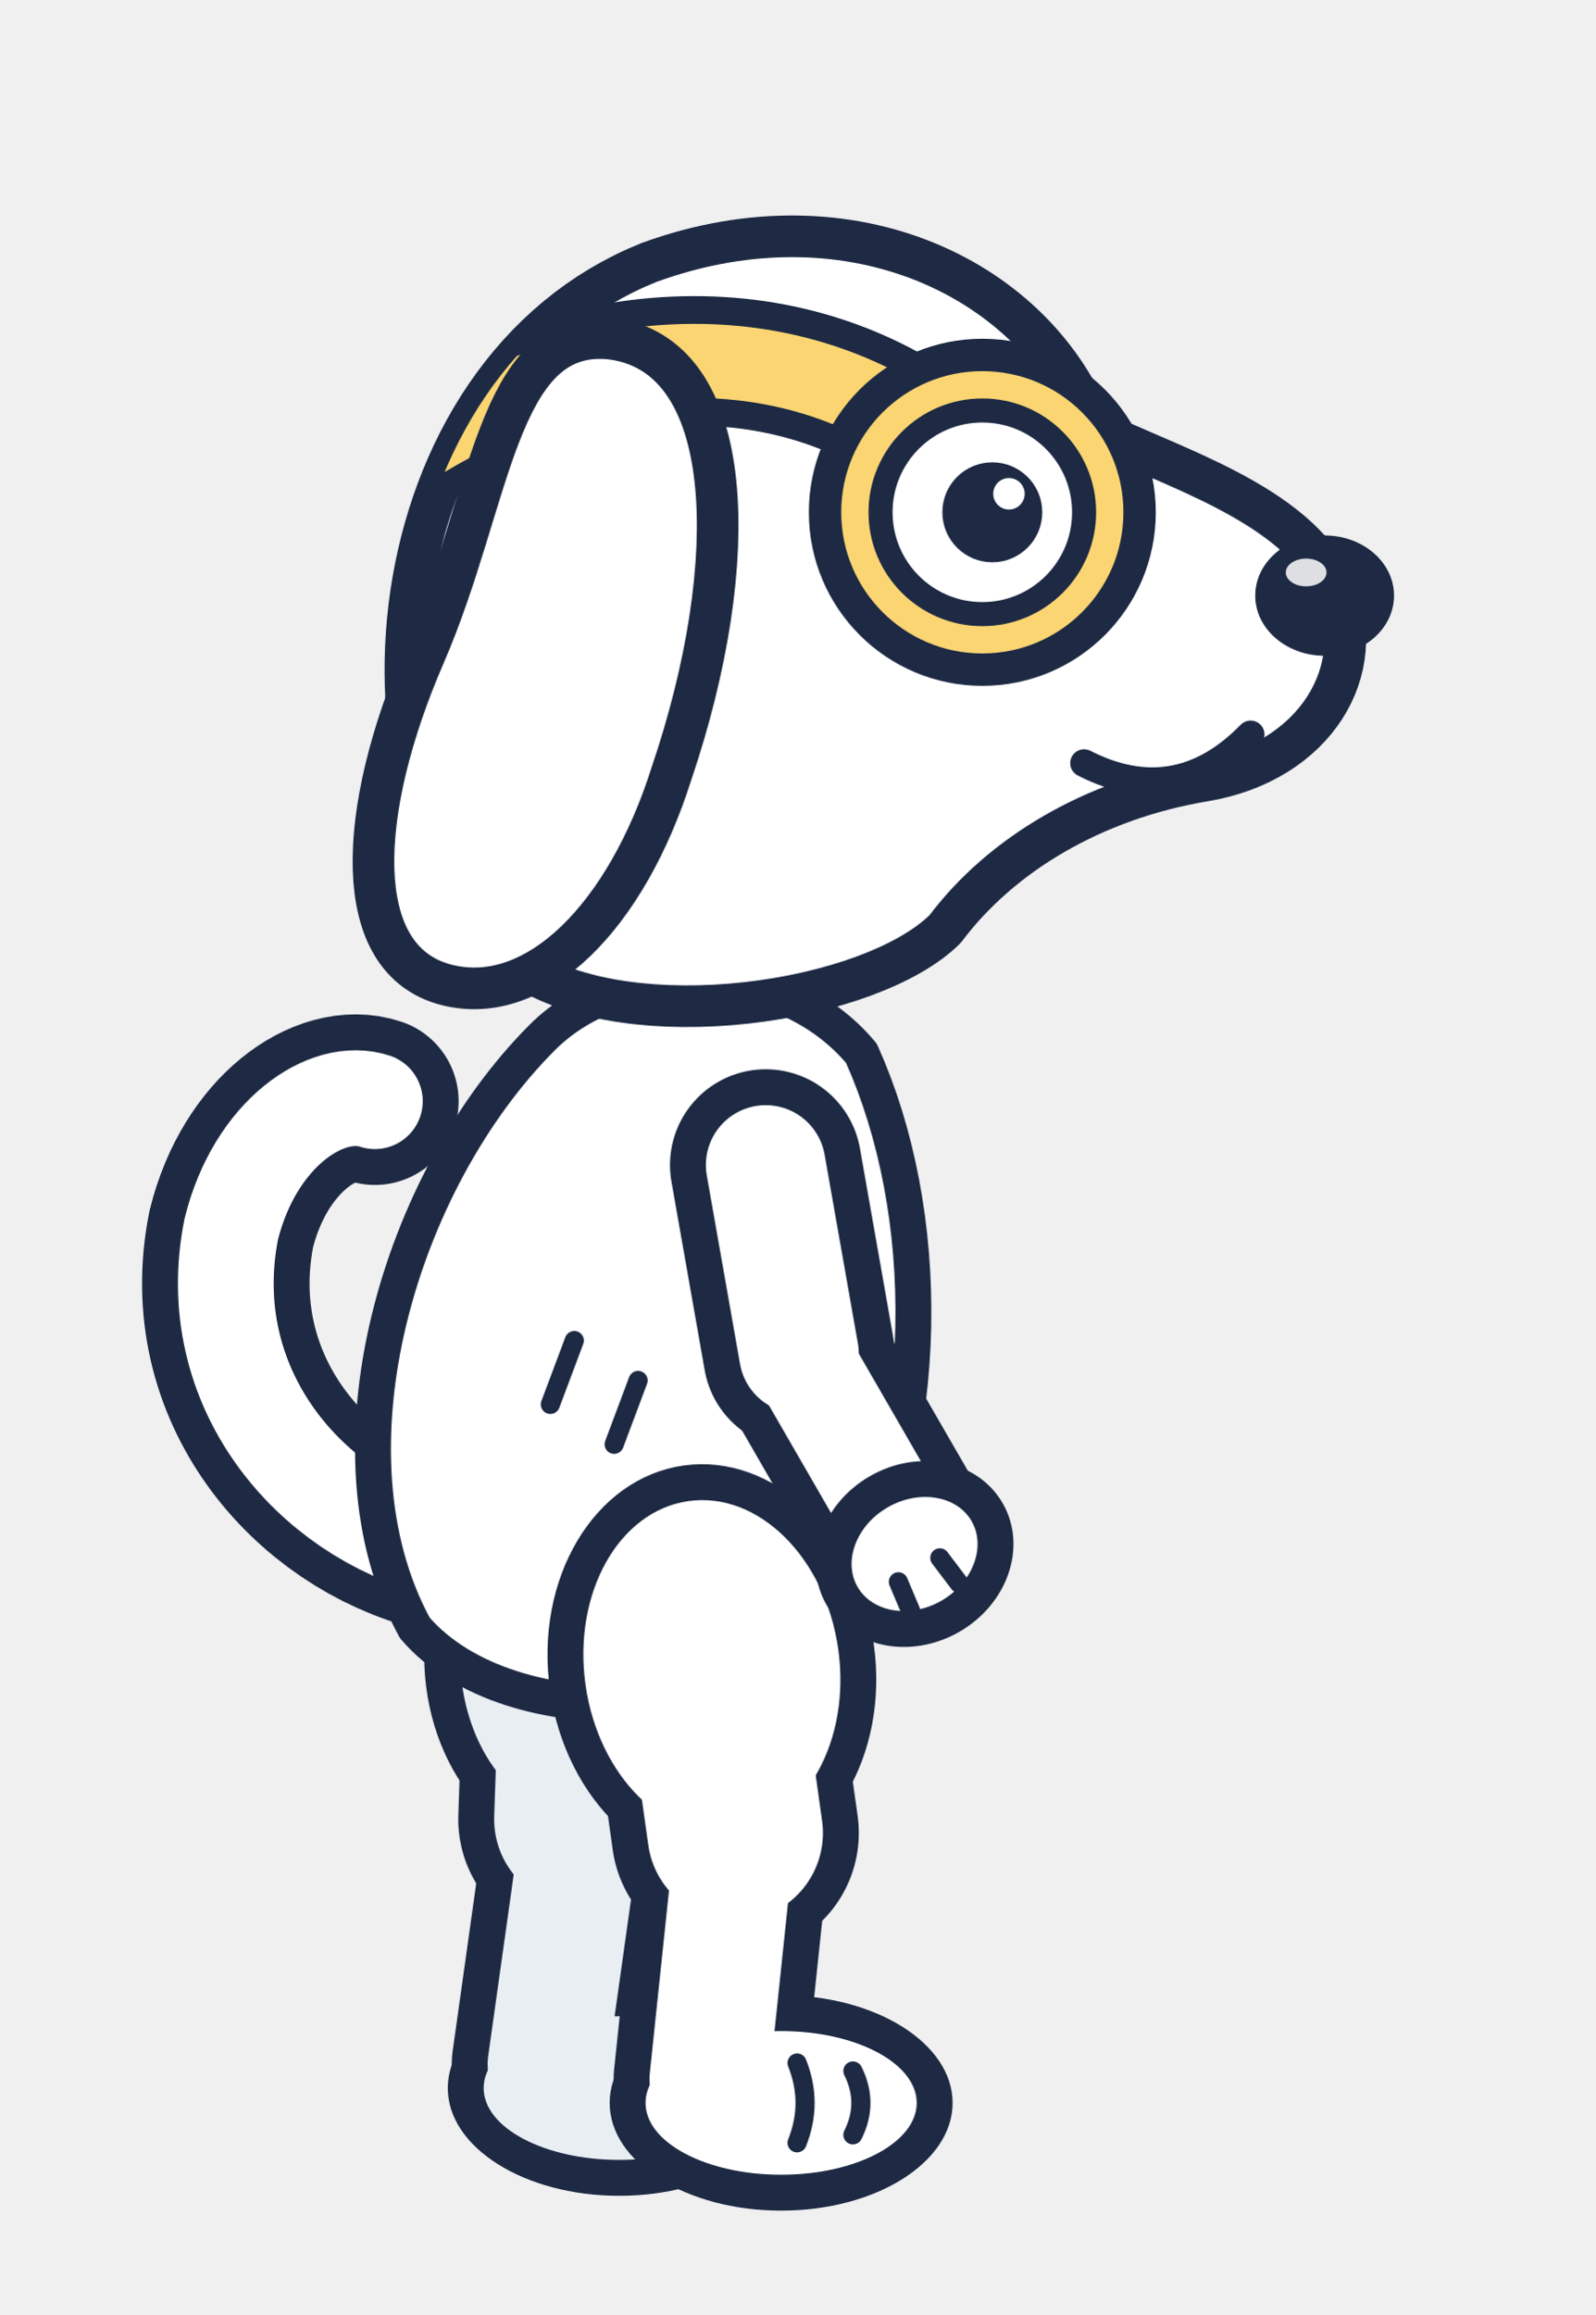
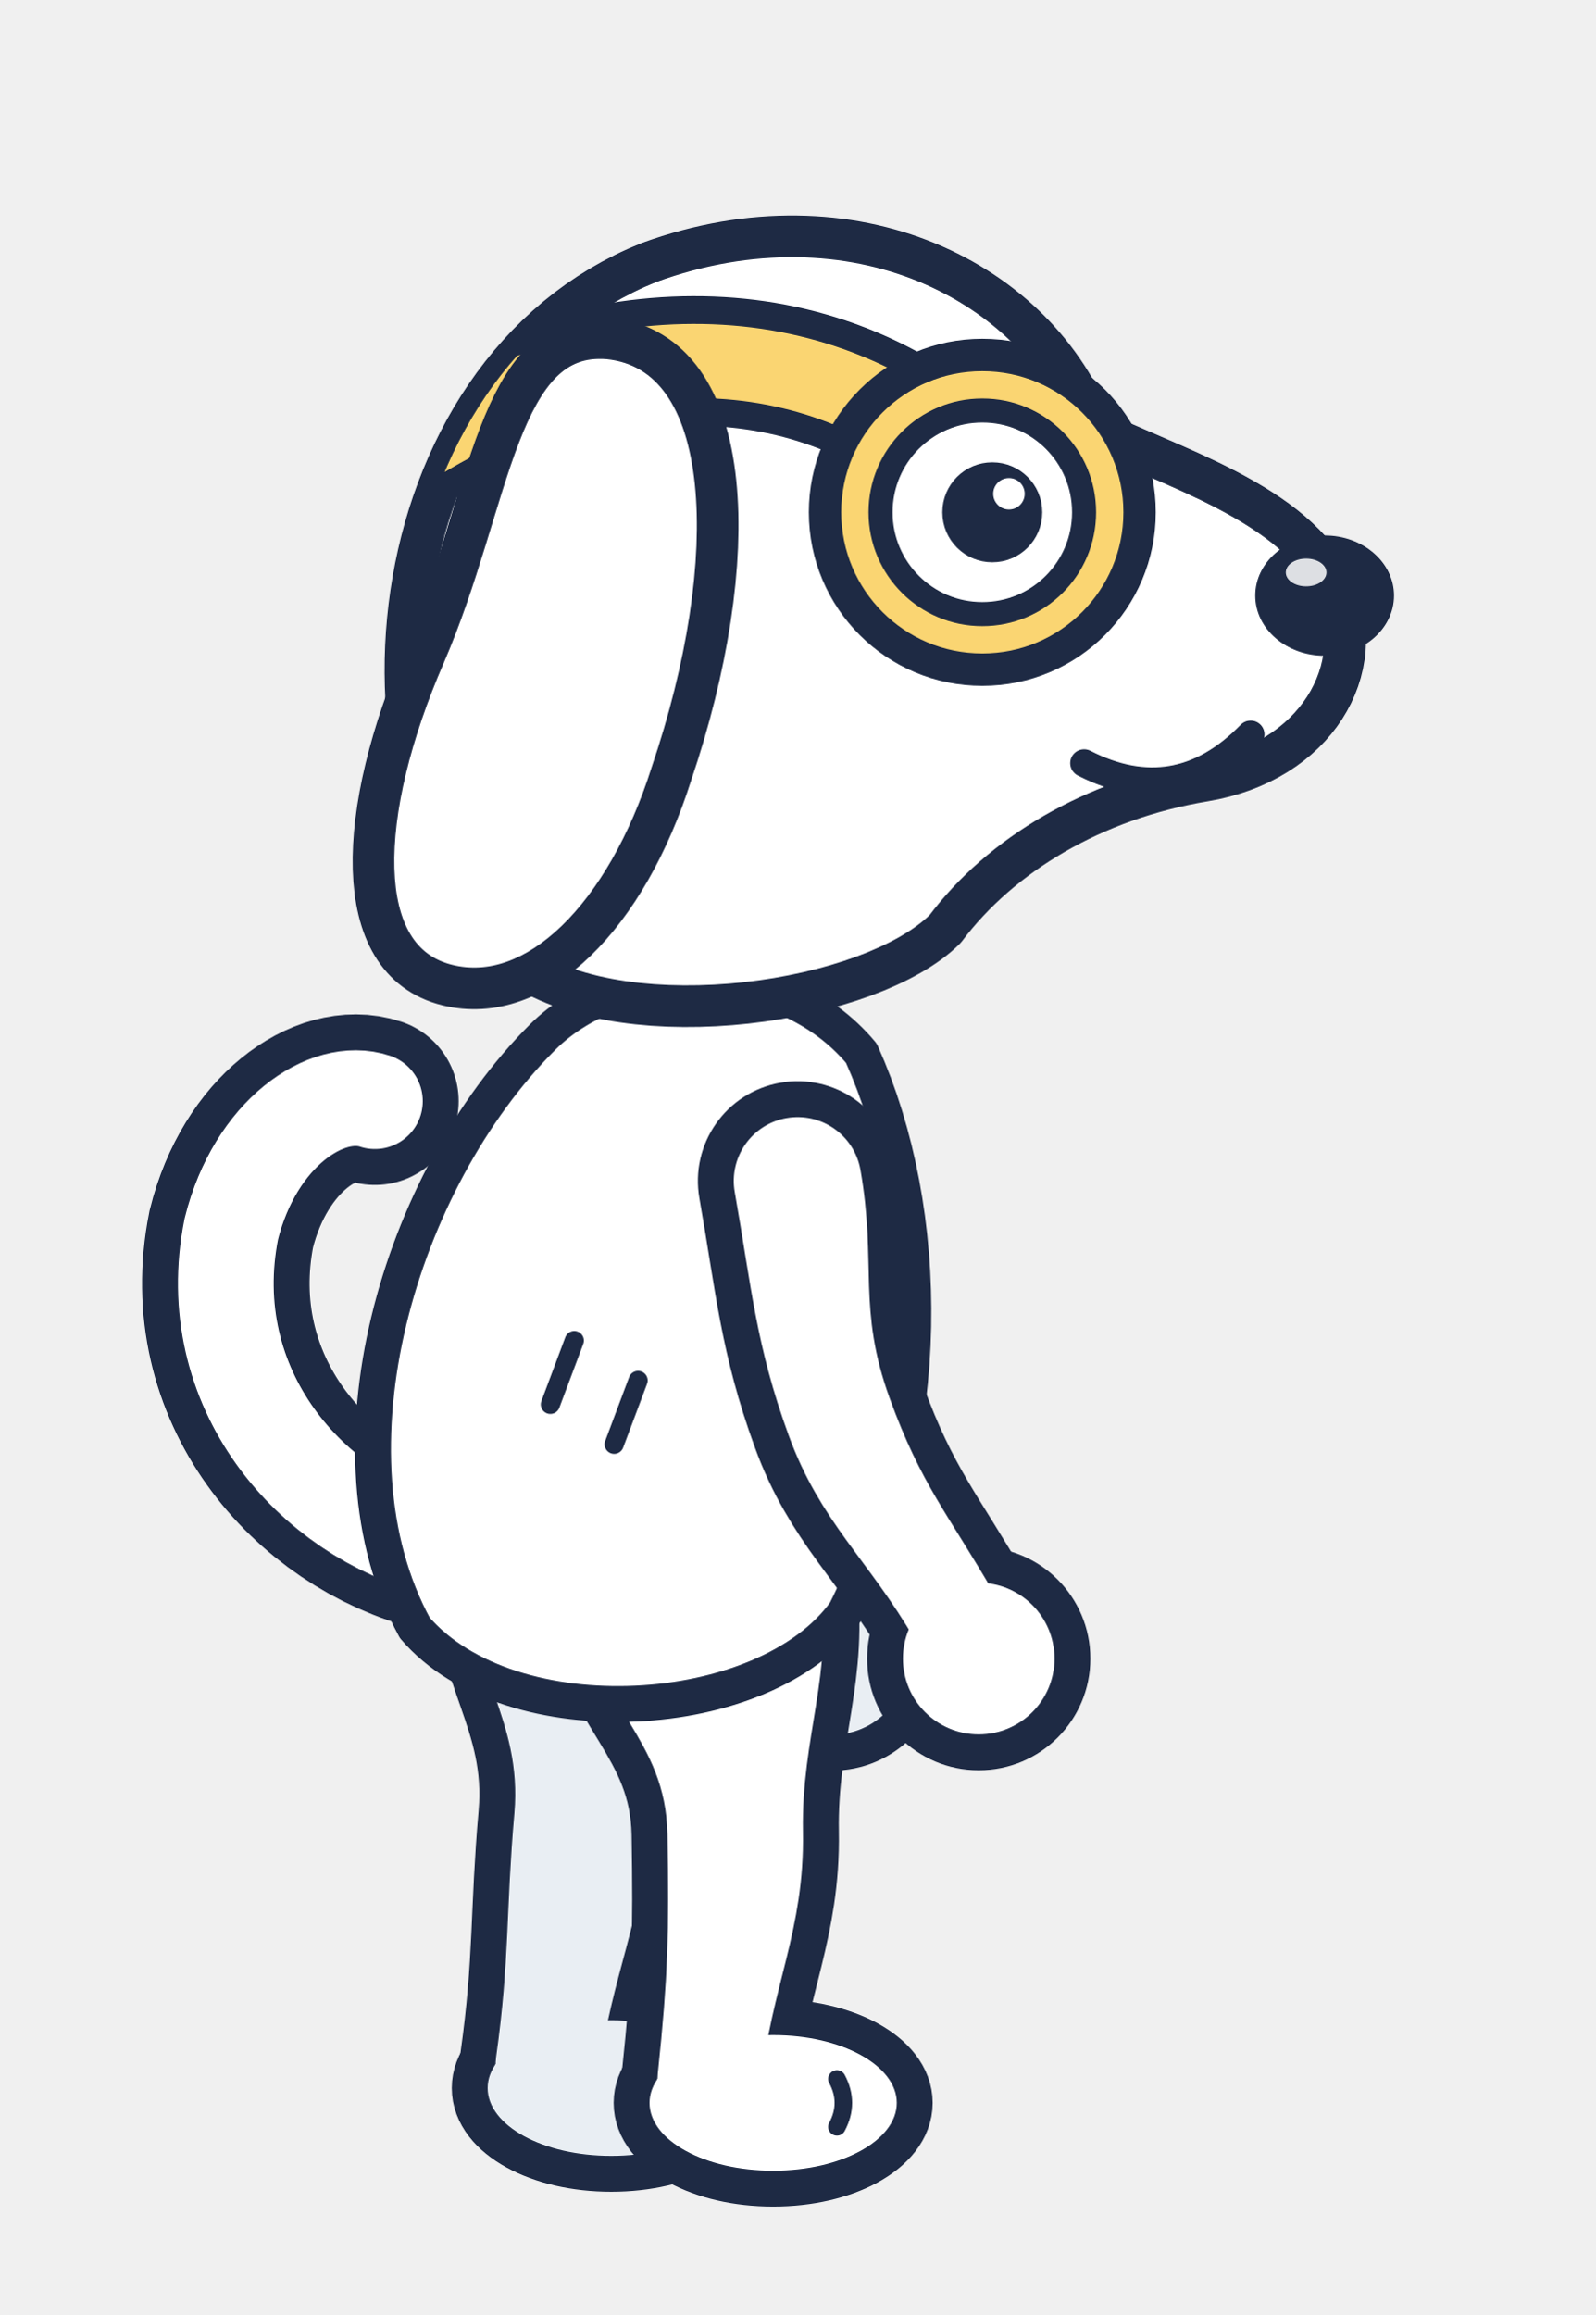
<svg xmlns="http://www.w3.org/2000/svg" viewBox="-80 -200 200 290" width="200" height="290">
  <g id="tilo-all" transform="translate(0 0) scale(1)">
    <g id="tilo-arm-far">
-       <line x1="4" y1="-56" x2="5.674" y2="-32.058" stroke="#1E2A44" stroke-width="24" stroke-linecap="round" />
-       <line x1="5.674" y1="-32.058" x2="15.029" y2="-11.047" stroke="#1E2A44" stroke-width="22" stroke-linecap="round" />
-       <line x1="4" y1="-56" x2="5.674" y2="-32.058" stroke="#E9EEF3" stroke-width="15" stroke-linecap="round" />
-       <line x1="5.674" y1="-32.058" x2="15.029" y2="-11.047" stroke="#E9EEF3" stroke-width="13" stroke-linecap="round" />
-       <g id="tilo-paw-far" transform="translate(16.65604 -7.392735) rotate(-24)">
-         <ellipse cx="0" cy="2" rx="10.5" ry="9" fill="#E9EEF3" stroke="#1E2A44" stroke-width="4.5" />
-         <path d="M -4 8 l 0.5 -4 M 3 8 l -0.5 -4" stroke="#1E2A44" stroke-width="2.4" stroke-linecap="round" fill="none" />
-       </g>
+       <path d="M 0.02 -53.44 C 0.86 -41.47 0.64 -34.08 3.54 -22.44 C 6.35 -11.18 11.92 -5.84 16.64 4.76 A 5.75 5.75 0 0 0 27.14 0.08 C 22.42 -10.52 19.45 -14.45 16.64 -25.71 C 13.74 -37.35 16.82 -42.59 15.98 -54.56 A 8.00 8.00 0 0 0 0.02 -53.44 Z" fill="none" stroke="#1E2A44" stroke-width="9" stroke-linejoin="round" />
+       <circle cx="24.328" cy="7.901" r="9.5" fill="none" stroke="#1E2A44" stroke-width="9" />
+       <path d="M 0.02 -53.44 C 0.86 -41.47 0.64 -34.08 3.54 -22.44 C 6.35 -11.18 11.92 -5.84 16.64 4.76 A 5.75 5.75 0 0 0 27.14 0.08 C 22.42 -10.52 19.45 -14.45 16.64 -25.71 C 13.74 -37.35 16.82 -42.59 15.98 -54.56 A 8.00 8.00 0 0 0 0.02 -53.44 Z" fill="#E9EEF3" />
+       <circle cx="24.328" cy="7.901" r="9.5" fill="#E9EEF3" />
    </g>
    <g id="tilo-leg-far">
-       <ellipse cx="-6.314" cy="6.995" rx="20.5" ry="25.5" fill="#1E2A44" transform="rotate(2 -6.314095 6.994517)" />
-       <line x1="-6" y1="-2" x2="-7.047" y2="27.982" stroke="#1E2A44" stroke-width="31" stroke-linecap="round" />
-       <line x1="-7.047" y1="27.982" x2="-11.361" y2="58.68" stroke="#1E2A44" stroke-width="24" stroke-linecap="round" />
-       <ellipse cx="-2.361" cy="61.68" rx="21.5" ry="13.5" fill="#1E2A44" />
-       <ellipse cx="-6.314" cy="6.995" rx="16" ry="21" fill="#E9EEF3" transform="rotate(2 -6.314095 6.994517)" />
-       <line x1="-6" y1="-2" x2="-7.047" y2="27.982" stroke="#E9EEF3" stroke-width="22" stroke-linecap="round" />
-       <line x1="-7.047" y1="27.982" x2="-11.361" y2="58.68" stroke="#E9EEF3" stroke-width="15" stroke-linecap="round" />
-       <ellipse cx="-2.361" cy="61.68" rx="17" ry="9" fill="#E9EEF3" />
-       <path d="M 6.639 57.68 q 2 4 0 8 M -0.361 56.68 q 2 5 0 10" stroke="#1E2A44" stroke-width="2.4" stroke-linecap="round" fill="none" />
+       <path d="M -20.99 -2.52 C -21.41 9.47 -14.47 15.29 -15.51 27.24 C -16.60 39.59 -16.07 45.50 -17.80 57.78 A 6.50 6.50 0 0 0 -4.92 59.58 C -3.20 47.31 0.34 41.08 1.42 28.72 C 2.47 16.77 8.57 10.52 8.99 -1.48 A 15.00 15.00 0 0 0 -20.99 -2.52 Z" fill="none" stroke="#1E2A44" stroke-width="9" stroke-linejoin="round" />
+       <ellipse cx="-3.361" cy="61.68" rx="15.5" ry="8.5" fill="none" stroke="#1E2A44" stroke-width="9" />
+       <path d="M -20.99 -2.52 C -21.41 9.47 -14.47 15.29 -15.51 27.24 C -16.60 39.59 -16.07 45.50 -17.80 57.78 A 6.50 6.50 0 0 0 -4.92 59.58 C -3.20 47.31 0.34 41.08 1.42 28.72 C 2.47 16.77 8.57 10.52 8.99 -1.48 A 15.00 15.00 0 0 0 -20.99 -2.52 Z" fill="#E9EEF3" />
+       <ellipse cx="-3.361" cy="61.68" rx="15.5" ry="8.5" fill="#E9EEF3" />
+       <path d="M 4.639 58.68 q 1.6 3 0 6" stroke="#1E2A44" stroke-width="2.2" stroke-linecap="round" fill="none" />
    </g>
    <g id="tilo-tail" transform="translate(-25 -6) rotate(0)">
      <path d="M 0 0 C -16 -4 -30 -20 -26 -40 C -23 -52 -14 -58 -8 -56" stroke="#1E2A44" stroke-width="21" stroke-linecap="round" fill="none" />
      <path d="M 0 0 C -16 -4 -30 -20 -26 -40 C -23 -52 -14 -58 -8 -56" stroke="#FFFFFF" stroke-width="12" stroke-linecap="round" fill="none" />
    </g>
+     <g id="tilo-leg-near">
+       <path d="M -6.85 2.09 C -5.18 13.97 3.47 17.86 3.68 29.86 C 3.89 42.25 3.77 47.53 2.47 59.86 A 6.50 6.50 0 0 0 15.40 61.22 C 16.70 48.89 20.89 41.96 20.67 29.56 C 20.46 17.56 24.52 9.80 22.85 -2.09 A 15.00 15.00 0 0 0 -6.85 2.09 Z" fill="none" stroke="#1E2A44" stroke-width="9" stroke-linejoin="round" />
+       <ellipse cx="16.935" cy="63.538" rx="15.5" ry="8.5" fill="none" stroke="#1E2A44" stroke-width="9" />
+       <path d="M -6.85 2.09 C -5.18 13.97 3.47 17.86 3.68 29.86 C 3.89 42.25 3.77 47.53 2.47 59.86 A 6.50 6.50 0 0 0 15.40 61.22 C 16.70 48.89 20.89 41.96 20.67 29.56 C 20.46 17.56 24.52 9.80 22.85 -2.09 A 15.00 15.00 0 0 0 -6.85 2.09 Z" fill="#FFFFFF" />
+       <ellipse cx="16.935" cy="63.538" rx="15.5" ry="8.5" fill="#FFFFFF" />
+       <path d="M 24.935 60.538 q 1.6 3 0 6" stroke="#1E2A44" stroke-width="2.2" stroke-linecap="round" fill="none" />
+     </g>
    <g id="tilo-torso" transform="rotate(0) scale(1 1)">
      <path d="M -28 4 C -40 -18 -30 -52 -12 -70 C -2 -80 18 -80 28 -68 C 37 -48 37 -20 26 2 C 16 16 -16 18 -28 4 Z" fill="#FFFFFF" stroke="#1E2A44" stroke-width="4.5" stroke-linejoin="round" />
      <path d="M -8 -32 l -3 8 M 0 -27 l -3 8" stroke="#1E2A44" stroke-width="2.4" stroke-linecap="round" />
-     </g>
-     <g id="tilo-leg-near">
-       <ellipse cx="9.253" cy="8.912" rx="20.5" ry="25.5" fill="#1E2A44" transform="rotate(-8 9.252558 8.912413)" />
-       <line x1="8" y1="0" x2="12.175" y2="29.708" stroke="#1E2A44" stroke-width="31" stroke-linecap="round" />
-       <line x1="12.175" y1="29.708" x2="8.935" y2="60.538" stroke="#1E2A44" stroke-width="24" stroke-linecap="round" />
-       <ellipse cx="17.935" cy="63.538" rx="21.5" ry="13.5" fill="#1E2A44" />
-       <ellipse cx="9.253" cy="8.912" rx="16" ry="21" fill="#FFFFFF" transform="rotate(-8 9.252558 8.912413)" />
-       <line x1="8" y1="0" x2="12.175" y2="29.708" stroke="#FFFFFF" stroke-width="22" stroke-linecap="round" />
-       <line x1="12.175" y1="29.708" x2="8.935" y2="60.538" stroke="#FFFFFF" stroke-width="15" stroke-linecap="round" />
-       <ellipse cx="17.935" cy="63.538" rx="17" ry="9" fill="#FFFFFF" />
-       <path d="M 26.935 59.538 q 2 4 0 8 M 19.935 58.538 q 2 5 0 10" stroke="#1E2A44" stroke-width="2.4" stroke-linecap="round" fill="none" />
    </g>
    <g id="tilo-head" transform="translate(13 -72) rotate(0) scale(1.16)">
      <defs>
        <clipPath id="tilo-skull-clip">
          <path d="M -24 -6 C -44 -24 -40 -70 -10 -82 C 12 -90 32 -80 38 -64 C 46 -60 60 -56 64 -47 C 68 -38 62 -28 50 -26 C 38 -24 28 -18 22 -10 C 14 -2 -12 2 -24 -6 Z" />
        </clipPath>
      </defs>
      <g id="tilo-ear-far" transform="translate(10 -78) rotate(-18)">
        <path d="M -4 -6 C 10 -8 16 14 14 38 C 13 54 6 66 -4 66 C -15 66 -18 50 -15 32 C -12 14 -16 -4 -4 -6 Z" transform="scale(0.62)" fill="#E9EEF3" stroke="#1E2A44" stroke-width="7.258" stroke-linejoin="round" />
      </g>
      <path id="tilo-skull" d="M -24 -6 C -44 -24 -40 -70 -10 -82 C 12 -90 32 -80 38 -64 C 46 -60 60 -56 64 -47 C 68 -38 62 -28 50 -26 C 38 -24 28 -18 22 -10 C 14 -2 -12 2 -24 -6 Z" fill="#FFFFFF" stroke="#1E2A44" stroke-width="4.5" stroke-linejoin="round" />
      <g clip-path="url(#tilo-skull-clip)">
        <path d="M 16 -66 C -2 -76 -26 -72 -46 -54" stroke="#1E2A44" stroke-width="14" fill="none" />
        <path d="M 16 -66 C -2 -76 -26 -72 -46 -54" stroke="#FAD572" stroke-width="8" fill="none" />
      </g>
      <g id="tilo-mouth">
        <path d="M 55 -31 Q 47 -22.8 37 -27.9" stroke="#1E2A44" stroke-width="3" stroke-linecap="round" stroke-linejoin="round" fill="none" />
      </g>
      <g id="tilo-nose">
        <ellipse cx="63" cy="-46" rx="7.5" ry="6.5" fill="#1E2A44" />
        <ellipse cx="61" cy="-48.5" rx="2.2" ry="1.5" fill="#FFFFFF" opacity="0.85" />
      </g>
      <g id="tilo-goggles">
        <circle cx="26" cy="-55" r="17" fill="#FAD572" stroke="#1E2A44" stroke-width="3.5" />
        <circle cx="26" cy="-55" r="11" fill="#FFFFFF" stroke="#1E2A44" stroke-width="2.6" />
      </g>
      <g id="tilo-eye" transform="translate(26 -55) scale(1 1)">
        <circle cx="1.08" cy="0" r="5.4" fill="#1E2A44" />
        <circle cx="2.88" cy="-2" r="1.7" fill="#FFFFFF" />
      </g>
      <g id="tilo-ear-near" transform="translate(-12 -67) rotate(14)">
        <path d="M -4 -6 C 10 -8 16 14 14 38 C 13 54 6 66 -4 66 C -15 66 -18 50 -15 32 C -12 14 -16 -4 -4 -6 Z" fill="#FFFFFF" stroke="#1E2A44" stroke-width="4.5" stroke-linejoin="round" />
      </g>
    </g>
    <g id="tilo-arm-near">
-       <line x1="16" y1="-54" x2="20.168" y2="-30.365" stroke="#1E2A44" stroke-width="24" stroke-linecap="round" />
-       <line x1="20.168" y1="-30.365" x2="31.668" y2="-10.446" stroke="#1E2A44" stroke-width="22" stroke-linecap="round" />
-       <line x1="16" y1="-54" x2="20.168" y2="-30.365" stroke="#FFFFFF" stroke-width="15" stroke-linecap="round" />
-       <line x1="20.168" y1="-30.365" x2="31.668" y2="-10.446" stroke="#FFFFFF" stroke-width="13" stroke-linecap="round" />
-       <g id="tilo-paw-near" transform="translate(33.66756 -6.981928) rotate(-30)">
-         <ellipse cx="0" cy="2" rx="10.5" ry="9" fill="#FFFFFF" stroke="#1E2A44" stroke-width="4.5" />
-         <path d="M -4 8 l 0.5 -4 M 3 8 l -0.5 -4" stroke="#1E2A44" stroke-width="2.4" stroke-linecap="round" fill="none" />
-       </g>
+       <path d="M 12.12 -50.61 C 14.21 -38.79 14.76 -31.42 18.87 -20.15 C 22.83 -9.25 28.93 -4.51 34.73 5.53 A 5.75 5.75 0 0 0 44.69 -0.22 C 38.89 -10.26 35.52 -13.86 31.55 -24.76 C 27.45 -36.04 29.96 -41.57 27.88 -53.39 A 8.00 8.00 0 0 0 12.12 -50.61 Z" fill="none" stroke="#1E2A44" stroke-width="9" stroke-linejoin="round" />
+       <circle cx="42.709" cy="7.855" r="9.5" fill="none" stroke="#1E2A44" stroke-width="9" />
+       <path d="M 12.12 -50.61 C 14.21 -38.79 14.76 -31.42 18.87 -20.15 C 22.83 -9.25 28.93 -4.51 34.73 5.53 A 5.75 5.75 0 0 0 44.69 -0.22 C 38.89 -10.26 35.52 -13.86 31.55 -24.76 C 27.45 -36.04 29.96 -41.57 27.88 -53.39 A 8.00 8.00 0 0 0 12.12 -50.61 Z" fill="#FFFFFF" />
+       <circle cx="42.709" cy="7.855" r="9.5" fill="#FFFFFF" />
    </g>
  </g>
</svg>
